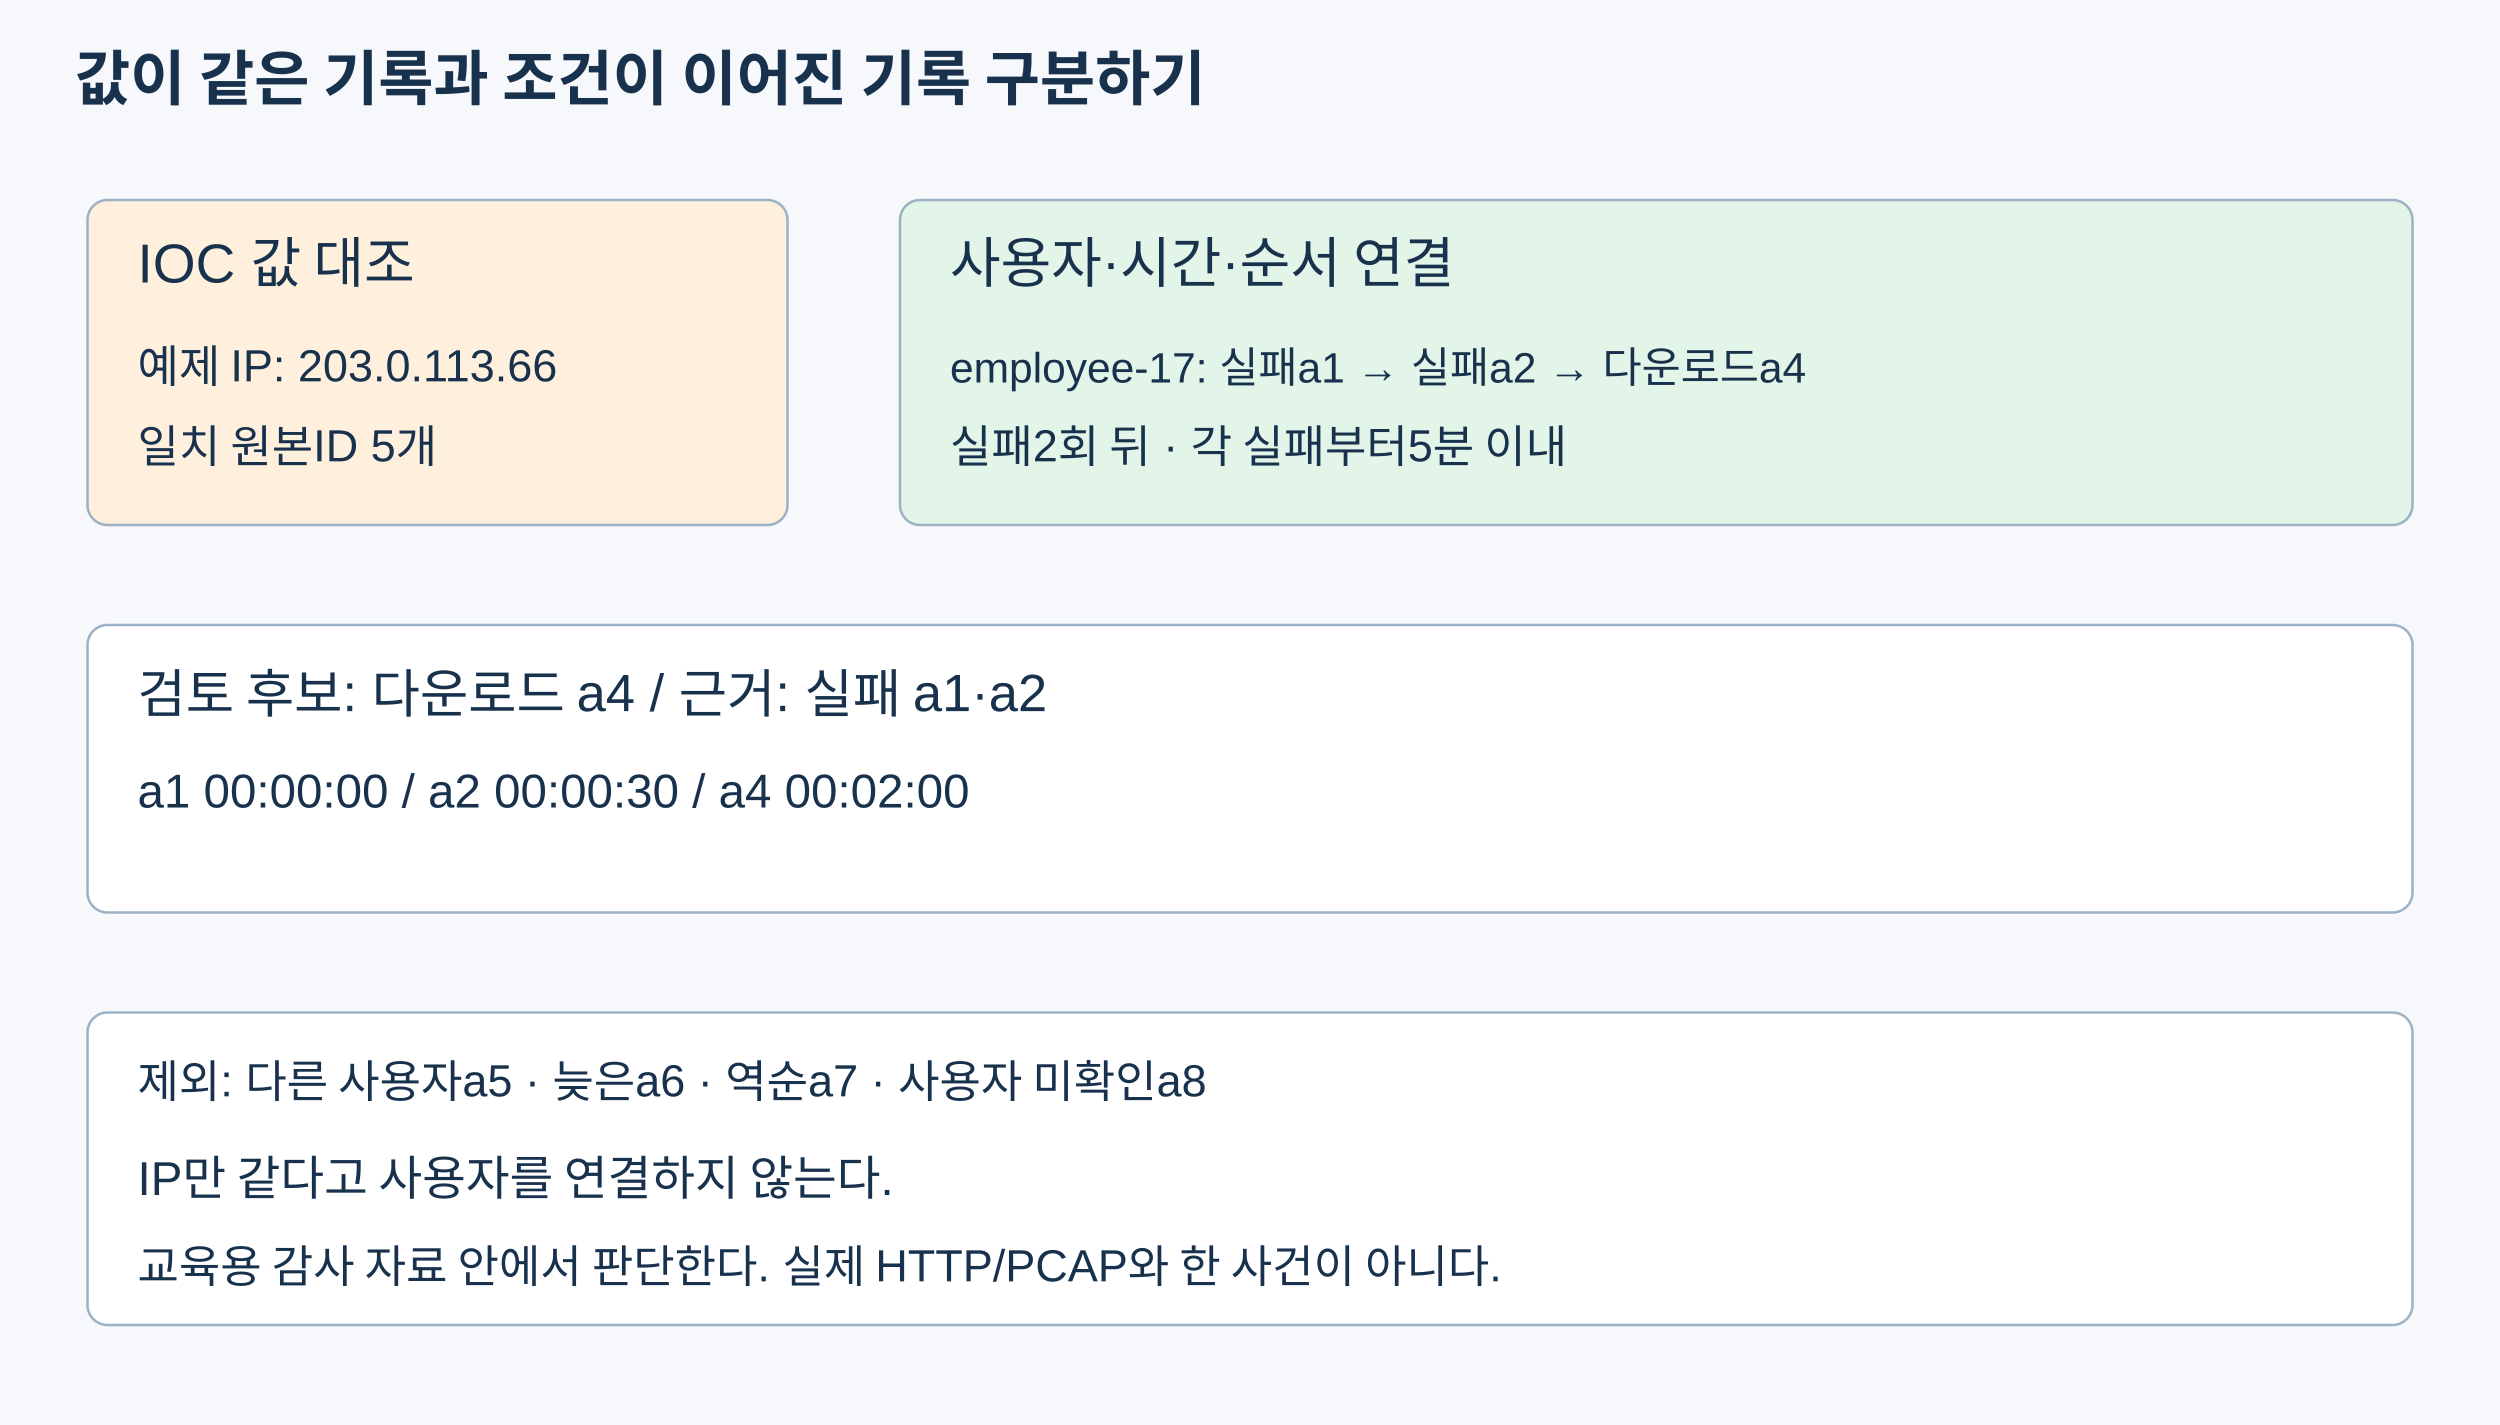
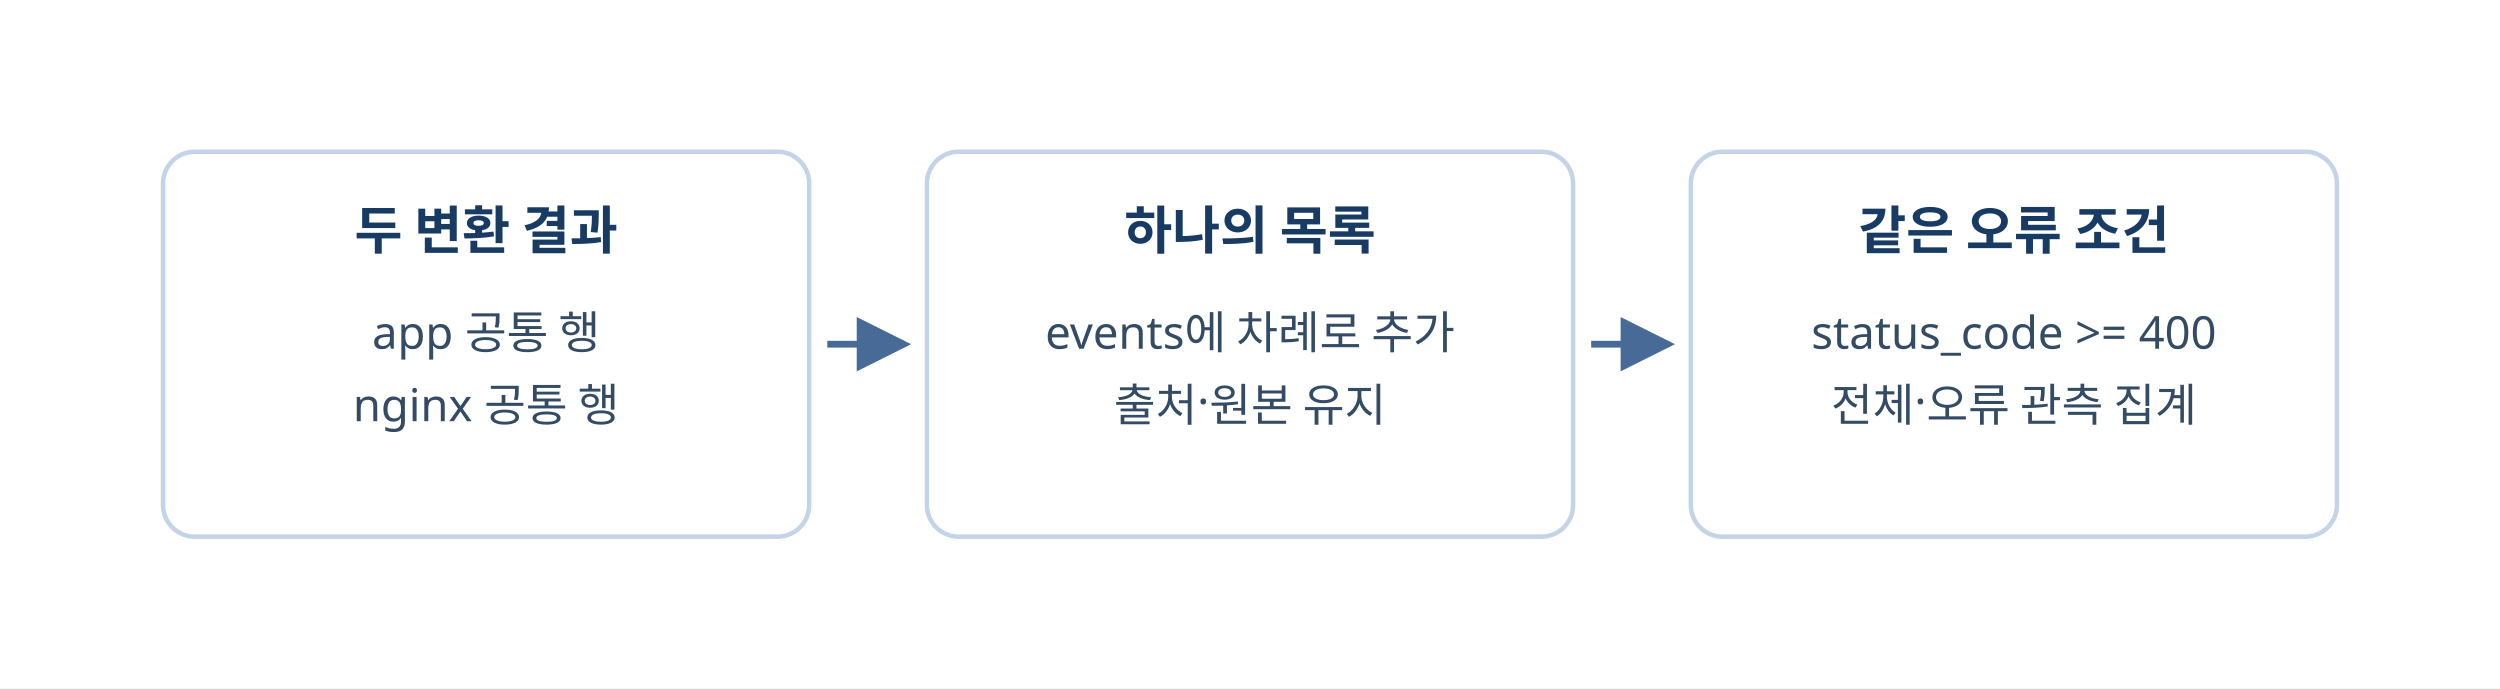
- <svg xmlns="http://www.w3.org/2000/svg" width="1000" height="570" viewBox="0 0 1000 570">
+ <svg xmlns="http://www.w3.org/2000/svg" width="1104" height="304" viewBox="-32 -32 1104 304" data-clean-canvas="32">
+   <rect x="-32" y="-32" width="1104" height="304" fill="#ffffff" data-canvas-background="true" />
+   <rect width="1040" height="240" rx="18" fill="#ffffff" />
  <defs>
-     <marker id="arrow" markerWidth="9" markerHeight="9" refX="8" refY="3" orient="auto">
-       <path d="M0,0 L0,6 L9,3 z" fill="#286aa6" />
+     <marker id="arrow" markerWidth="8" markerHeight="8" refX="7" refY="4" orient="auto">
+       <path d="M0 0L8 4L0 8" fill="#476b96" />
    </marker>
  </defs>
-   <rect width="1000" height="570" fill="#f6f8fc" />
-   <g font-family="Arial, Noto Sans KR, sans-serif" fill="#18324d">
-     <text x="30" y="40" font-size="24" font-weight="bold">값이 같은 기록과 조건이 이어진 기록 구분하기</text>
-     <rect x="35" y="80" width="280" height="130" rx="8" fill="#fff0de" stroke="#9db1c5" />
-     <text x="55" y="113" font-size="22">IOC 값 대조</text>
-     <text x="55" y="153" font-size="18">예제 IP: 203.0.113.66</text>
-     <text x="55" y="185" font-size="18">일치 원본ID 5개</text>
-     <rect x="360" y="80" width="605" height="130" rx="8" fill="#e3f4e9" stroke="#9db1c5" />
-     <text x="380" y="113" font-size="22">사용자·시간·순서 연결</text>
-     <text x="380" y="153" font-size="17">employee-17: 실패a1 → 실패a2 → 다운로드a4</text>
-     <text x="380" y="185" font-size="18">실패2회 뒤 · 각 실패부터5분 이내</text>
-     <rect x="35" y="250" width="930" height="115" rx="8" fill="#fff" stroke="#9db1c5" />
-     <text x="55" y="285" font-size="21">검토 후보: 다운로드 a4 / 근거: 실패 a1·a2</text>
-     <text x="55" y="323" font-size="19">a1 00:00:00 / a2 00:00:30 / a4 00:02:00</text>
-     <rect x="35" y="405" width="930" height="125" rx="8" fill="#fff" stroke="#9db1c5" />
-     <text x="55" y="439" font-size="18">제외: 다른 사용자a5 · 늦은a6 · 역순a7 · 사용자 미확인a8</text>
-     <text x="55" y="478" font-size="19">IP만 같다고 사용자를 연결하지 않는다.</text>
-     <text x="55" y="513" font-size="18">교육용 감사 자료 안에서 판단한다. 실제 HTTP/PCAP와 한 사건이 아니다.</text>
-   </g>
+   <rect x="40.0" y="35" width="285.333" height="170" rx="14" fill="white" stroke="#c3d4e8" stroke-width="2" />
+   <text x="182.667" y="78" text-anchor="middle" font-family="sans-serif" font-size="23" font-weight="bold" fill="#173b63">두 변환 결과</text>
+   <text x="182.667" y="122" text-anchor="middle" font-family="sans-serif" font-size="20" fill="#334b64">app 공통 행</text>
+   <text x="182.667" y="154" text-anchor="middle" font-family="sans-serif" font-size="20" fill="#334b64">nginx 공통 행</text>
+   <path d="M333.333 120H367.333" stroke="#476b96" stroke-width="3" marker-end="url(#arrow)" />
+   <rect x="377.333" y="35" width="285.333" height="170" rx="14" fill="white" stroke="#c3d4e8" stroke-width="2" />
+   <text x="520.0" y="78" text-anchor="middle" font-family="sans-serif" font-size="23" font-weight="bold" fill="#173b63">하나의 목록</text>
+   <text x="520.0" y="122" text-anchor="middle" font-family="sans-serif" font-size="20" fill="#334b64">events에 차례로 추가</text>
+   <text x="520.0" y="154" text-anchor="middle" font-family="sans-serif" font-size="20" fill="#334b64">출처·원본 유지</text>
+   <path d="M670.667 120H704.667" stroke="#476b96" stroke-width="3" marker-end="url(#arrow)" />
+   <rect x="714.667" y="35" width="285.333" height="170" rx="14" fill="white" stroke="#c3d4e8" stroke-width="2" />
+   <text x="857.333" y="78" text-anchor="middle" font-family="sans-serif" font-size="23" font-weight="bold" fill="#173b63">같은 오류 조건</text>
+   <text x="857.333" y="122" text-anchor="middle" font-family="sans-serif" font-size="20" fill="#334b64">status_code &gt;= 400</text>
+   <text x="857.333" y="154" text-anchor="middle" font-family="sans-serif" font-size="20" fill="#334b64">전체·오류 관측 집계</text>
</svg>
